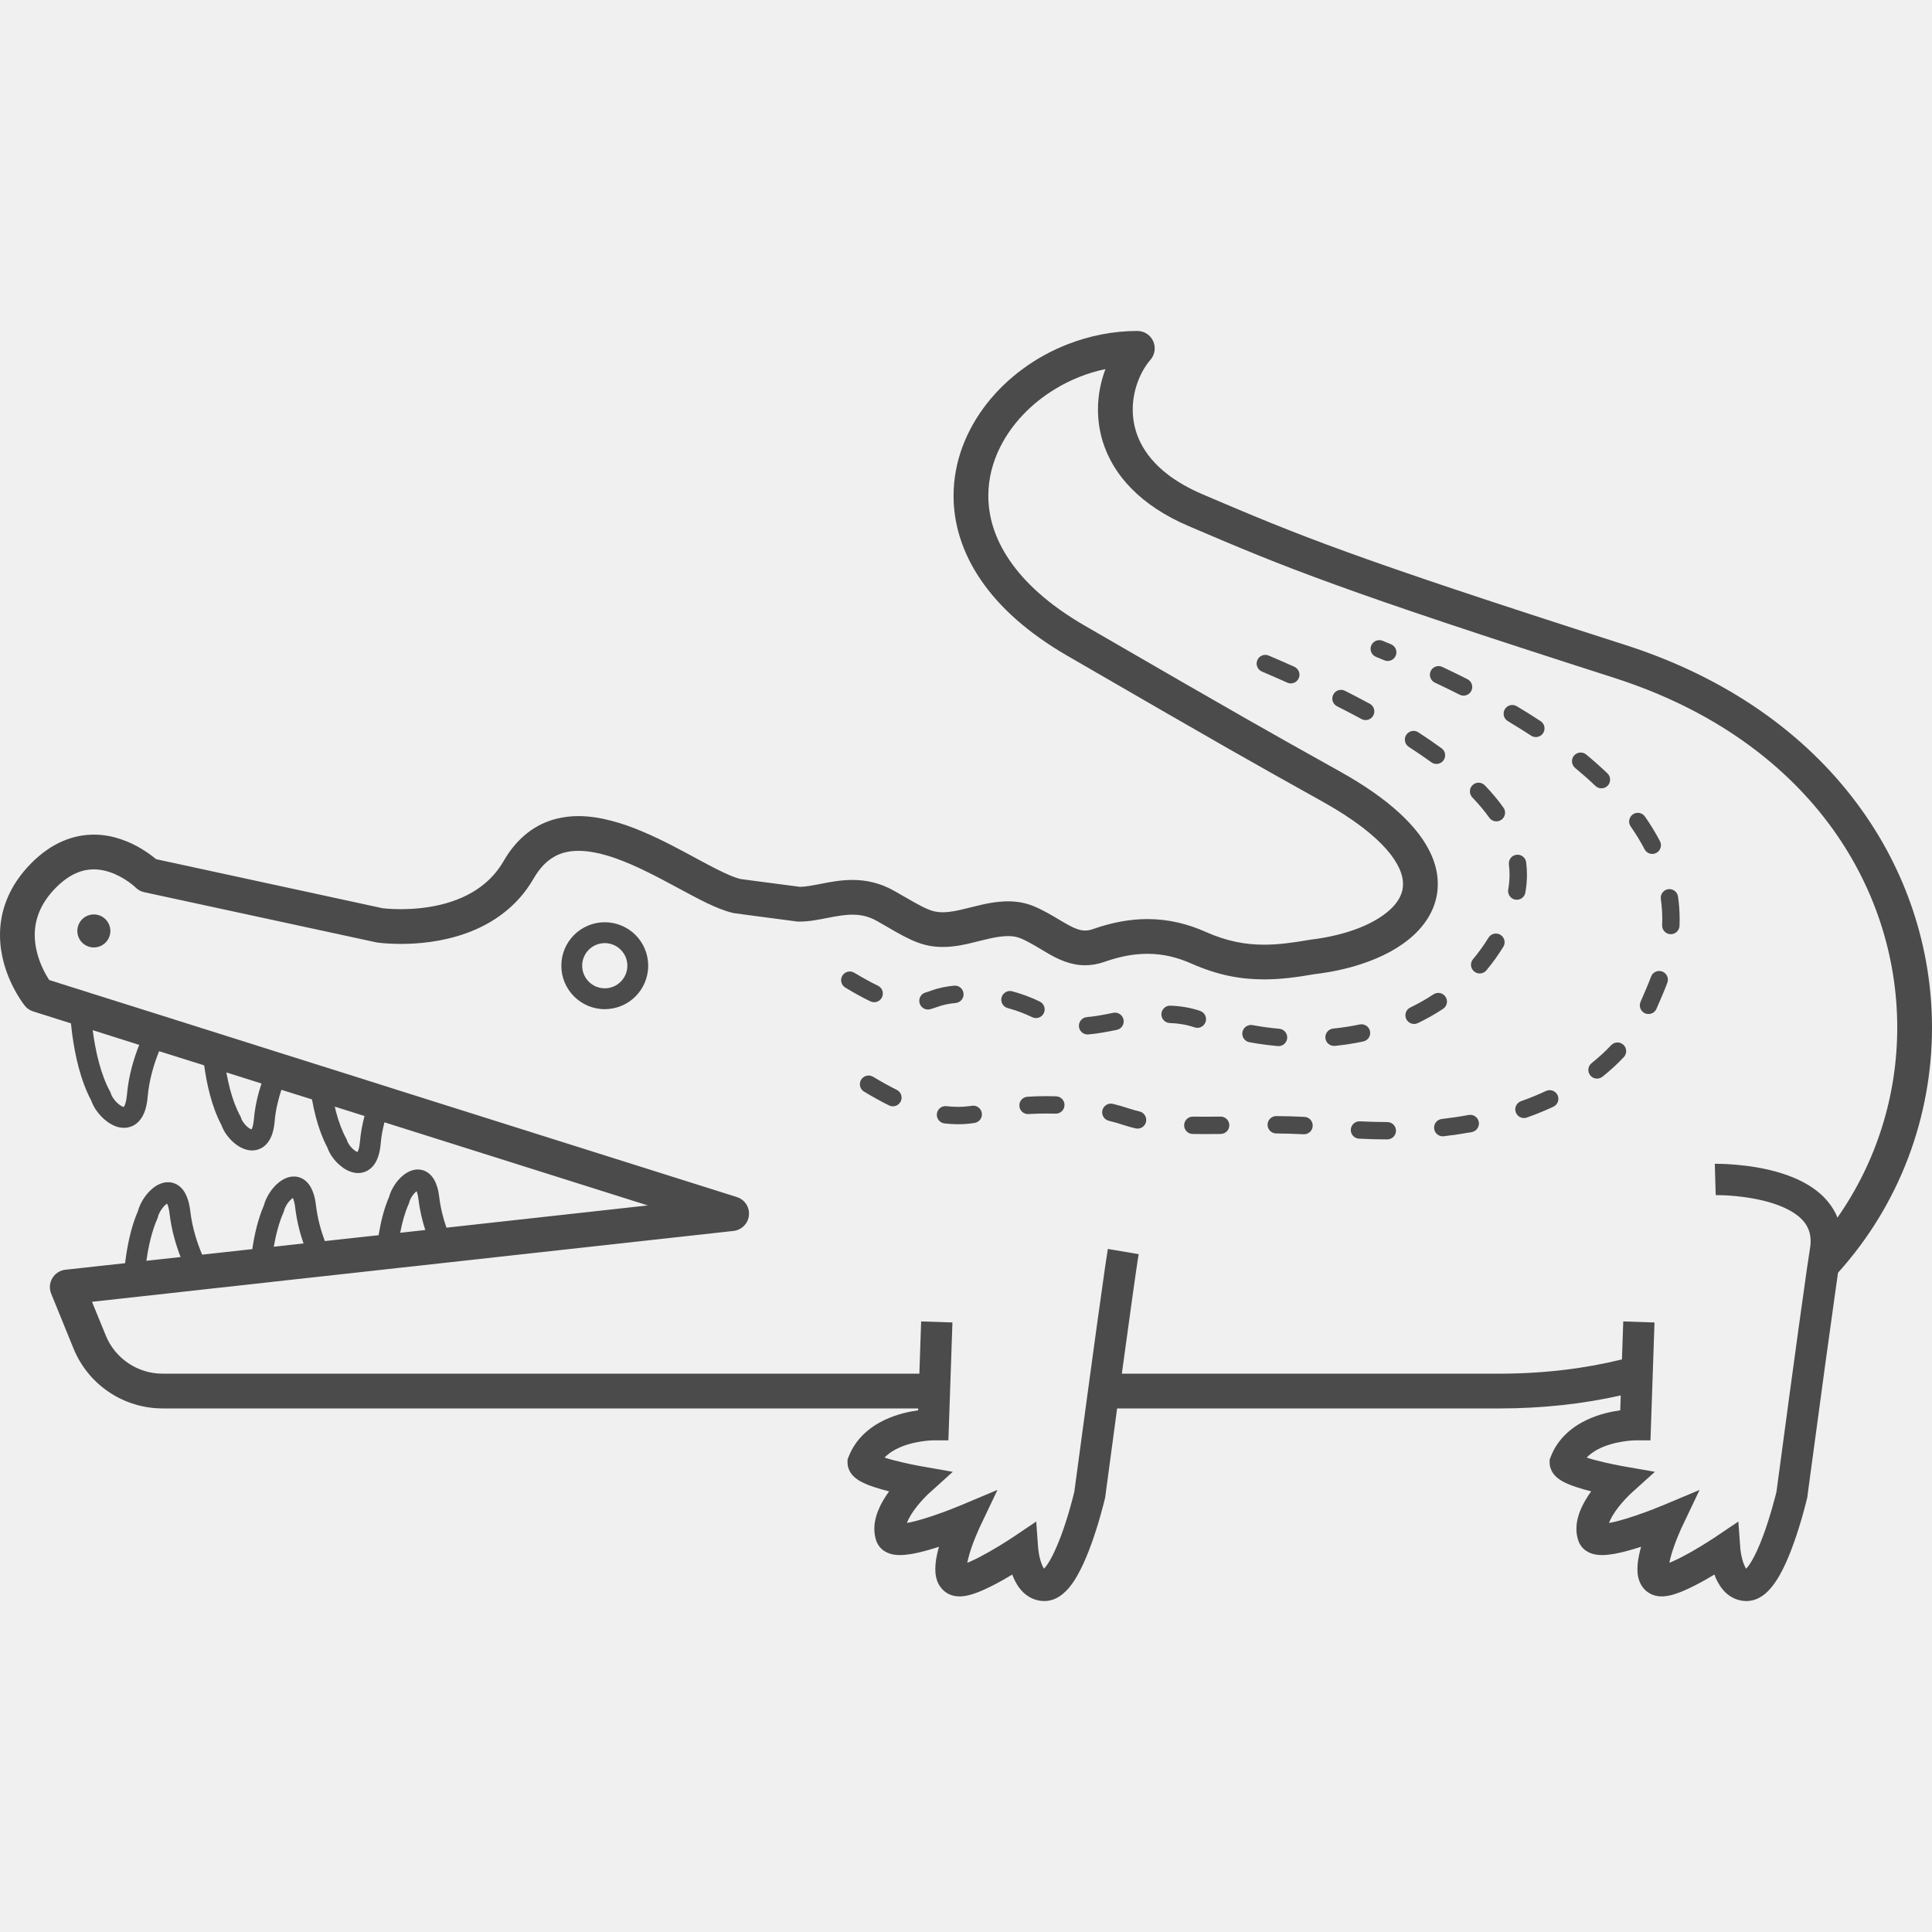
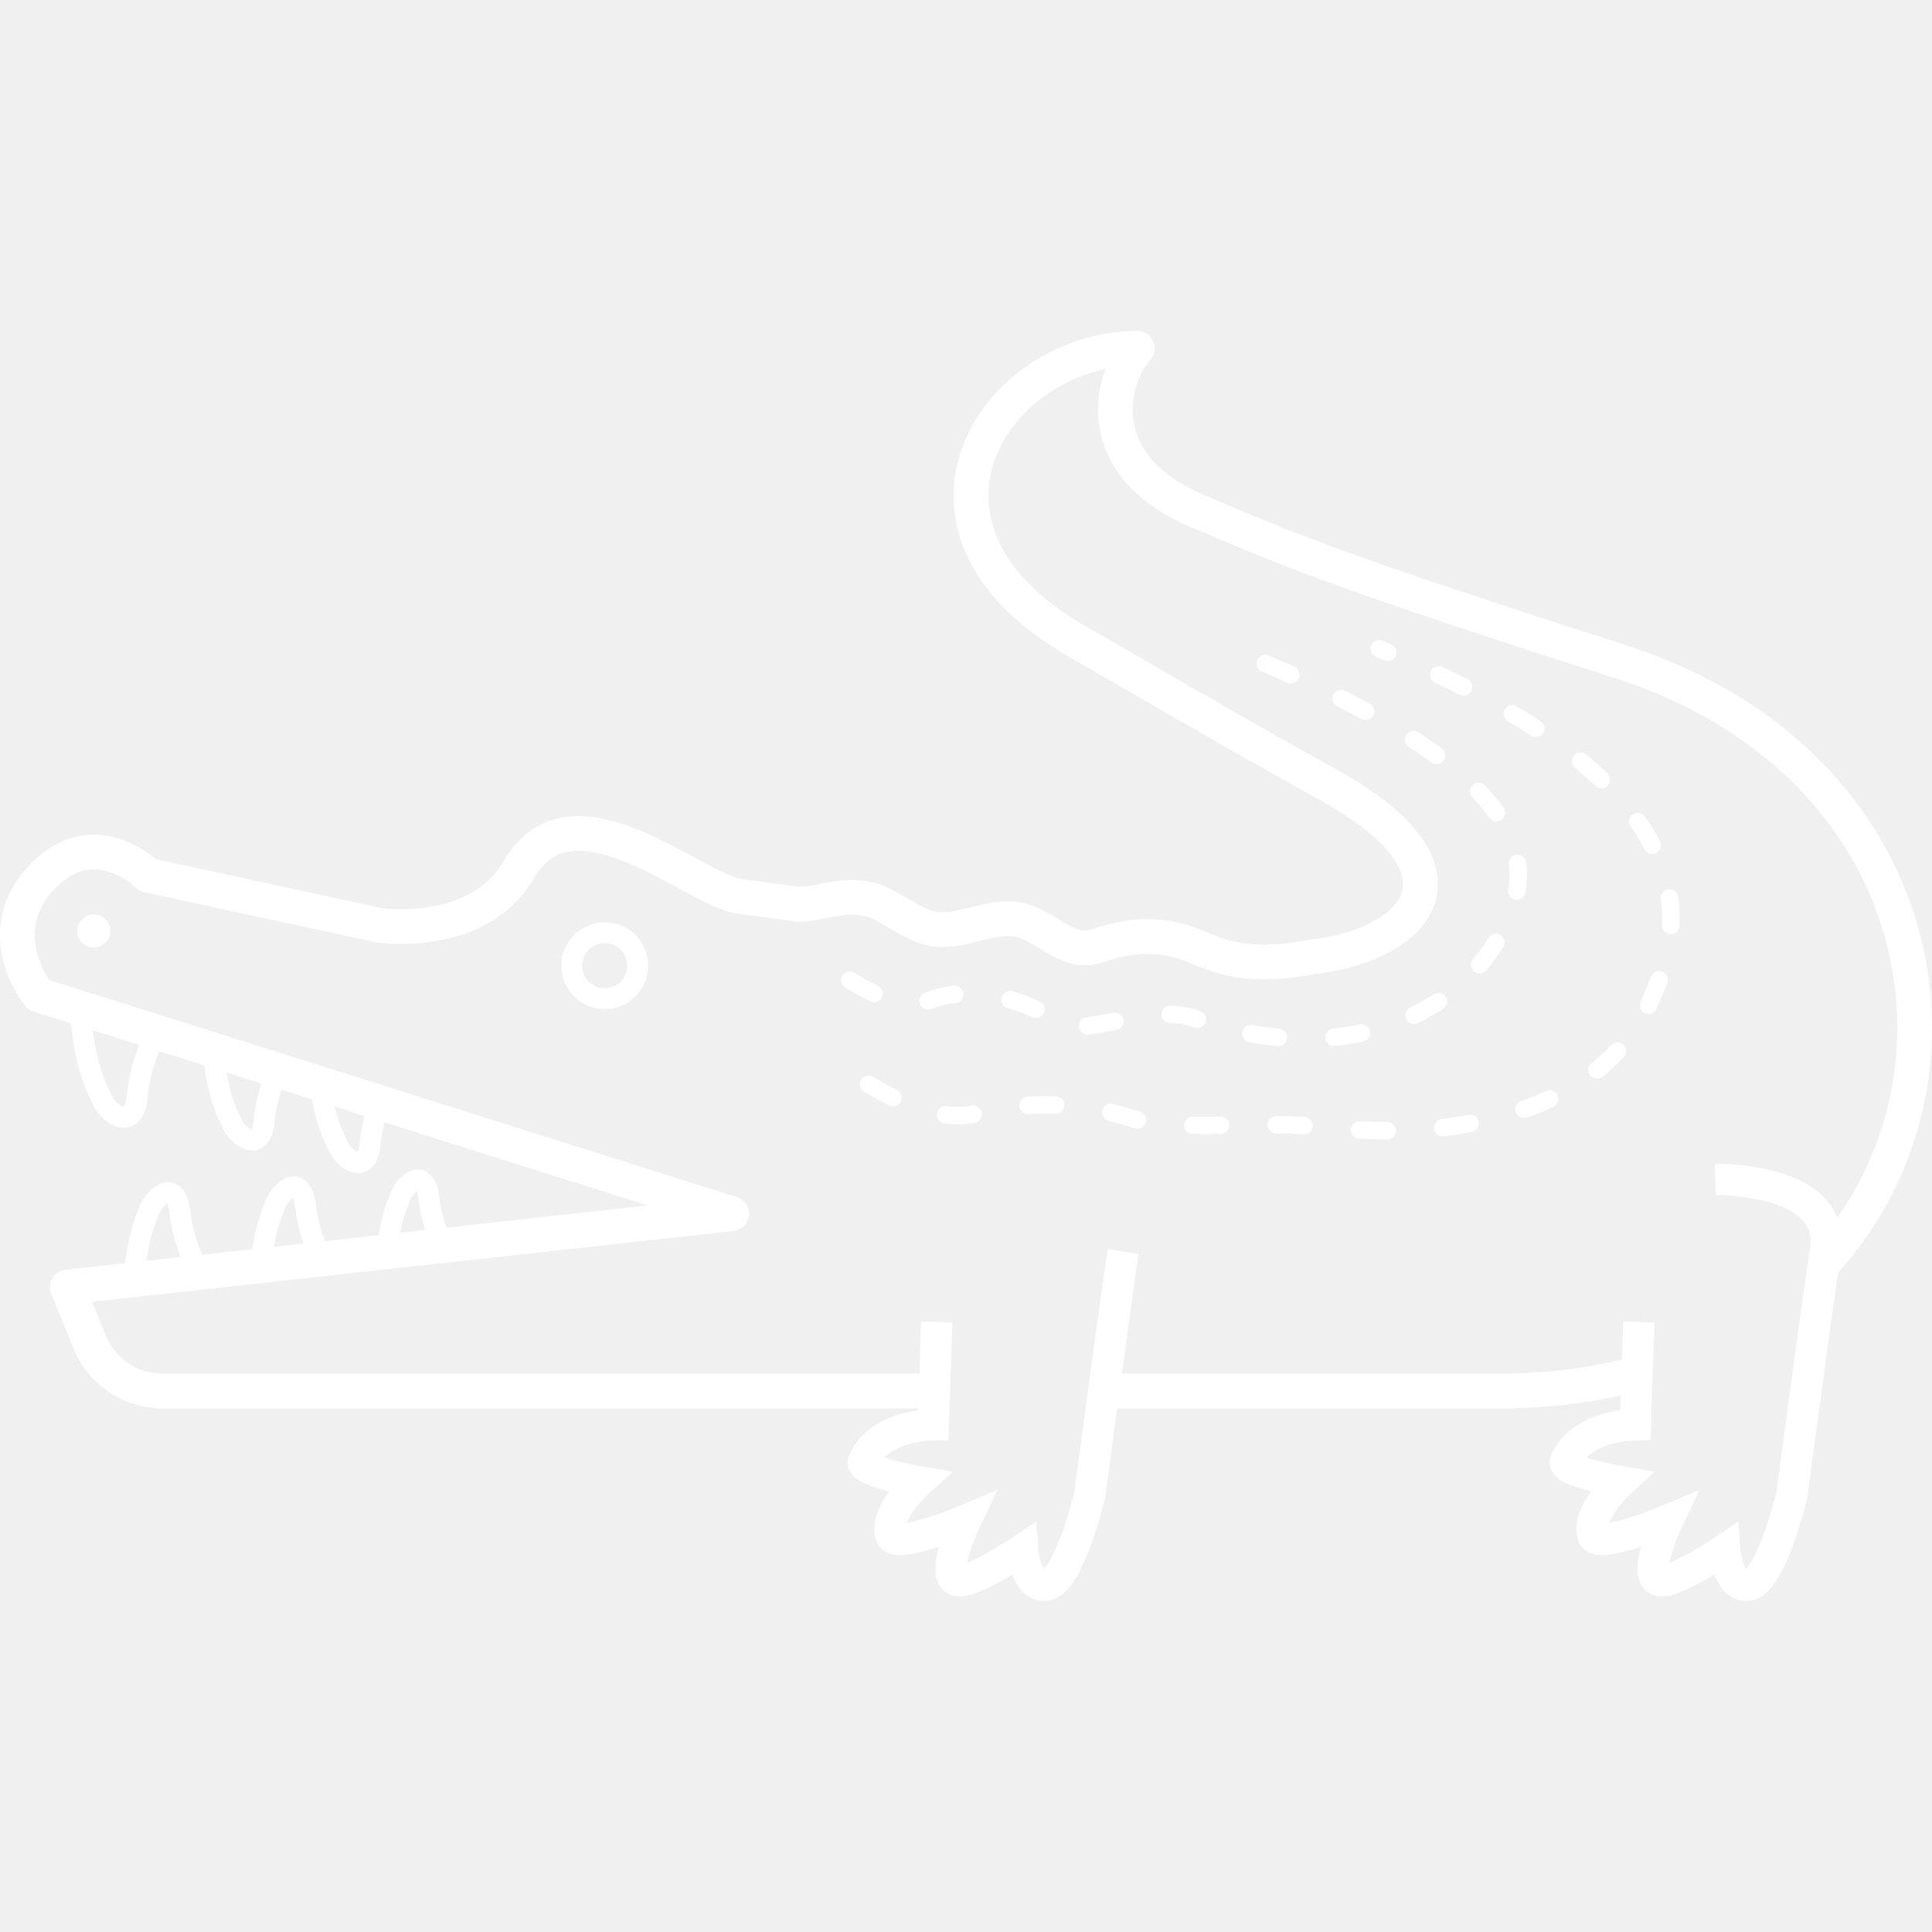
<svg xmlns="http://www.w3.org/2000/svg" version="1.1" id="_x32_" x="0px" y="0px" viewBox="0 0 512 512" style="width: 64px; height: 64px; opacity: 1;" xml:space="preserve">
  <style type="text/css">
- 	.st0{fill:#4B4B4B;}
+ 	.st0{fill:#FFFFFF;}
</style>
  <g>
    <path class="st0" d="M491.865,212.589c-13.51-18.004-33.904-32.937-61.199-41.685c-36.596-11.733-58.137-18.962-73.709-24.613   c-15.588-5.65-25.233-9.74-38.269-15.295c-3.7-1.588-6.703-3.347-9.11-5.168c-3.615-2.768-5.91-5.676-7.358-8.575   c-1.433-2.916-2.036-5.84-2.036-8.704c0-2.648,0.526-5.228,1.398-7.514c0.846-2.286,2.071-4.27,3.313-5.702   c1.173-1.363,1.45-3.287,0.708-4.926c-0.751-1.648-2.382-2.7-4.193-2.7c-6.401,0-12.613,1.26-18.35,3.477   c-8.592,3.32-16.089,8.842-21.542,15.778c-2.726,3.485-4.917,7.324-6.452,11.43c-1.518,4.107-2.364,8.49-2.364,13.001   c-0.009,7.376,2.278,15.045,7.221,22.275c4.926,7.238,12.44,14.036,22.869,20.083c22.137,12.82,34.077,19.704,42.989,24.786   c8.911,5.081,14.795,8.36,24.768,13.933c8.143,4.537,13.639,8.894,16.935,12.664c1.648,1.898,2.743,3.632,3.416,5.151   c0.672,1.526,0.914,2.829,0.914,3.994c0,0.786-0.104,1.528-0.346,2.261c-0.396,1.268-1.182,2.57-2.415,3.873   c-1.881,1.958-4.814,3.874-8.575,5.392c-3.761,1.519-8.316,2.648-13.303,3.235l-0.259,0.043c-4.314,0.75-8.17,1.268-11.904,1.268   c-2.485,0-4.926-0.216-7.463-0.75c-2.536-0.535-5.176-1.363-8.048-2.648c-4.685-2.088-9.826-3.39-15.408-3.39   c-4.529,0-9.308,0.846-14.398,2.64c-0.863,0.311-1.518,0.397-2.122,0.397c-0.708,0-1.397-0.129-2.226-0.431   c-1.26-0.44-2.795-1.329-4.676-2.45c-1.855-1.113-4.055-2.451-6.72-3.564c-2.304-0.958-4.633-1.294-6.806-1.294   c-3.278,0.008-6.263,0.699-8.921,1.363c-1.346,0.319-2.588,0.647-3.727,0.906c-1.156,0.259-2.165,0.449-3.028,0.534   c-0.629,0.061-1.181,0.096-1.664,0.096c-0.863,0-1.536-0.087-2.226-0.242c-0.518-0.129-1.044-0.301-1.673-0.56   c-1.881-0.768-4.607-2.382-8.904-4.849c-1.88-1.087-3.813-1.829-5.676-2.278c-1.881-0.466-3.71-0.638-5.418-0.638   c-3.106,0.008-5.849,0.534-8.222,1c-2.252,0.449-4.184,0.811-5.668,0.828c-4.917-0.638-8.903-1.156-11.689-1.527   c-1.415-0.198-2.528-0.337-3.269-0.44c-0.363-0.043-0.656-0.086-0.846-0.112c-0.018,0-0.034,0-0.061-0.008   c-0.699-0.181-1.682-0.51-2.821-1.001c-2.165-0.914-4.882-2.346-7.885-3.951c-4.52-2.442-9.696-5.297-15.132-7.592   c-2.718-1.156-5.512-2.165-8.36-2.898c-2.838-0.742-5.728-1.216-8.653-1.216c-1.863,0-3.735,0.199-5.59,0.648   c-2.777,0.646-5.487,1.897-7.902,3.787c-2.433,1.889-4.572,4.391-6.341,7.479c-1.596,2.744-3.545,4.858-5.737,6.548   c-3.278,2.536-7.178,4.115-11.025,5.029c-3.848,0.923-7.61,1.173-10.456,1.173c-1.553,0-2.847-0.069-3.718-0.138   c-0.44-0.043-0.768-0.078-0.992-0.103c-0.052,0-0.086-0.009-0.121-0.009c-0.052-0.009-0.087-0.009-0.104-0.018l-59.957-12.983   c-0.854-0.708-2.183-1.734-3.899-2.77c-1.51-0.906-3.33-1.82-5.452-2.528c-2.114-0.708-4.521-1.208-7.143-1.208   c-2.614,0-5.443,0.518-8.247,1.726c-2.83,1.208-5.608,3.123-8.265,5.78c-3.036,3.045-5.176,6.306-6.487,9.567   C0.518,241.524,0,244.768,0,247.77c0,2.718,0.423,5.228,1.026,7.471c0.923,3.348,2.27,6.1,3.391,8.041   c1.131,1.95,2.045,3.106,2.157,3.244c0.569,0.716,1.328,1.233,2.208,1.51l10.016,3.166c0.086,0.88,0.198,1.803,0.319,2.76   c0.38,2.83,0.932,5.936,1.751,9.015c0.811,2.994,1.872,5.979,3.313,8.687c0.286,0.828,0.682,1.588,1.148,2.321   c0.811,1.208,1.829,2.338,3.045,3.235c0.613,0.448,1.285,0.845,2.019,1.156c0.733,0.31,1.561,0.509,2.459,0.509   c0.828,0.009,1.725-0.199,2.536-0.63c0.604-0.319,1.139-0.776,1.588-1.303c0.672-0.784,1.156-1.716,1.501-2.76   c0.328-1.052,0.552-2.225,0.664-3.588c0.388-4.529,1.716-8.8,3.028-12.026l11.939,3.752c0.345,2.484,0.828,5.176,1.553,7.868   c0.724,2.726,1.7,5.46,3.02,7.954c0.276,0.759,0.638,1.467,1.07,2.14c0.759,1.13,1.691,2.174,2.83,3.02   c0.57,0.422,1.191,0.793,1.898,1.078c0.691,0.286,1.467,0.492,2.338,0.492c0.785,0,1.648-0.19,2.424-0.612   c0.57-0.311,1.087-0.734,1.518-1.234c0.639-0.742,1.087-1.622,1.406-2.596c0.319-0.984,0.518-2.08,0.63-3.339   c0.241-2.967,0.966-5.822,1.776-8.29h0.009l7.773,2.441l0.328,0.112c0.293,1.579,0.63,3.2,1.061,4.822   c0.733,2.735,1.716,5.461,3.028,7.945c0.276,0.768,0.63,1.476,1.07,2.148c0.742,1.139,1.691,2.174,2.846,3.02   c0.57,0.431,1.182,0.793,1.881,1.079c0.691,0.284,1.468,0.491,2.33,0.491c0.794,0,1.656-0.19,2.415-0.604   c0.588-0.32,1.104-0.742,1.536-1.243c0.638-0.741,1.078-1.622,1.398-2.605c0.328-0.974,0.534-2.071,0.638-3.322   c0.164-1.975,0.536-3.89,1.001-5.668l0.474,0.147l69.318,21.878l-53.357,5.892c-0.828-2.355-1.562-5.107-1.906-8.023   c-0.121-1.036-0.293-1.968-0.561-2.795c-0.38-1.234-0.906-2.312-1.794-3.2c-0.441-0.431-0.975-0.794-1.545-1.044   c-0.587-0.241-1.208-0.353-1.794-0.353c-0.603,0-1.164,0.112-1.673,0.284c-0.872,0.302-1.587,0.759-2.226,1.276   c-0.949,0.785-1.742,1.717-2.364,2.718c-0.594,0.94-1.07,1.915-1.345,2.984c-1.381,3.192-2.226,6.721-2.778,10.146l-14.251,1.561   c-1.001-2.691-1.933-5.961-2.338-9.412c-0.129-1.096-0.319-2.079-0.587-2.933c-0.397-1.303-0.958-2.424-1.863-3.33   c-0.448-0.449-0.992-0.828-1.596-1.078c-0.587-0.251-1.233-0.363-1.838-0.354c-0.612,0-1.182,0.104-1.716,0.285   c-0.898,0.311-1.648,0.794-2.313,1.328c-1,0.811-1.811,1.795-2.475,2.847c-0.613,0.983-1.122,2.019-1.406,3.14   c-1.579,3.658-2.511,7.73-3.088,11.638l-13.294,1.466c-1.285-3.028-2.614-7.083-3.132-11.431c-0.121-1.113-0.319-2.096-0.586-2.976   c-0.414-1.303-0.966-2.442-1.881-3.347c-0.449-0.449-1.001-0.828-1.604-1.079c-0.595-0.259-1.243-0.362-1.846-0.362   c-0.621,0-1.2,0.103-1.717,0.293c-0.922,0.311-1.664,0.776-2.338,1.329c-1.001,0.828-1.828,1.812-2.493,2.864   c-0.613,0.984-1.113,2.019-1.406,3.132c-1.863,4.279-2.83,9.17-3.399,13.682c0,0.043,0,0.104-0.017,0.155l-15.83,1.743   c-1.441,0.163-2.71,0.983-3.443,2.234c-0.75,1.242-0.862,2.744-0.319,4.089l5.927,14.554c3.917,9.602,13.251,15.873,23.62,15.873   h200.231l-0.017,0.501c-2.398,0.336-5.599,1.009-8.834,2.527c-1.881,0.88-3.762,2.062-5.47,3.675   c-1.691,1.596-3.174,3.649-4.14,6.142l-0.268,0.716v0.768c0,0.586,0.112,1.138,0.268,1.605c0.345,0.931,0.828,1.536,1.251,1.984   c0.423,0.413,0.802,0.724,1.199,0.974c0.725,0.492,1.433,0.82,2.174,1.147c1.303,0.552,2.71,1.001,4.167,1.423   c0.648,0.181,1.312,0.354,1.958,0.518c-0.82,1.122-1.622,2.382-2.312,3.753c-0.432,0.906-0.828,1.864-1.122,2.882   c-0.294,1.036-0.484,2.122-0.484,3.304c0,1.026,0.156,2.114,0.518,3.175c0.285,0.82,0.811,1.596,1.406,2.14   c0.44,0.406,0.923,0.699,1.372,0.923c0.673,0.319,1.294,0.483,1.863,0.587c0.579,0.086,1.104,0.112,1.64,0.121   c0.983-0.009,1.958-0.112,2.95-0.276c1.726-0.293,3.536-0.759,5.348-1.294c0.69-0.198,1.381-0.414,2.045-0.63   c-0.078,0.285-0.164,0.578-0.251,0.872c-0.413,1.638-0.724,3.295-0.733,5.029c0,0.682,0.052,1.397,0.216,2.148   c0.12,0.569,0.31,1.164,0.629,1.776c0.458,0.906,1.251,1.855,2.304,2.467c0.518,0.311,1.087,0.536,1.648,0.673   c0.561,0.138,1.113,0.19,1.648,0.19c0.156,0,0.302,0,0.44-0.009l0.043-0.009c1.113-0.069,2.071-0.319,3.045-0.621   c1.692-0.543,3.408-1.328,5.133-2.2c1.846-0.94,3.693-1.984,5.297-2.959c0.112,0.293,0.207,0.587,0.346,0.881   c0.569,1.302,1.346,2.674,2.64,3.916c0.656,0.604,1.45,1.173,2.381,1.578c0.932,0.406,1.993,0.648,3.072,0.648h0.034   c0.086,0,0.138,0,0.138,0c1.019-0.018,1.968-0.259,2.77-0.621c1.579-0.726,2.683-1.778,3.649-2.9c0.828-0.983,1.536-2.07,2.2-3.226   c1.147-2.018,2.148-4.262,3.037-6.539c1.32-3.4,2.39-6.859,3.131-9.49c0.742-2.622,1.156-4.434,1.174-4.477l0.042-0.199   l0.027-0.189c0,0,0.12-0.898,0.328-2.468c0.518-3.874,1.596-11.888,2.812-20.929c34.336,0,68.852,0,101.168,0   c11.577,0,22.353-1.217,32.299-3.451l-0.138,3.943c-2.398,0.336-5.59,1.009-8.834,2.527c-1.872,0.88-3.762,2.062-5.461,3.675   c-1.699,1.596-3.183,3.649-4.132,6.142l-0.276,0.716v0.768c-0.009,0.586,0.104,1.138,0.276,1.605   c0.328,0.931,0.811,1.536,1.242,1.984c0.414,0.413,0.811,0.724,1.191,0.974c0.724,0.492,1.432,0.82,2.182,1.147   c1.303,0.552,2.718,1.001,4.167,1.423c0.648,0.181,1.312,0.354,1.95,0.518c-0.811,1.122-1.622,2.382-2.294,3.753   c-0.449,0.906-0.846,1.864-1.131,2.882c-0.302,1.036-0.491,2.122-0.491,3.304c0,1.026,0.154,2.114,0.526,3.175   c0.285,0.82,0.803,1.596,1.406,2.14c0.449,0.406,0.914,0.699,1.363,0.923c0.673,0.319,1.294,0.483,1.863,0.587   c0.588,0.086,1.122,0.112,1.64,0.121c1.001-0.009,1.966-0.112,2.96-0.276c1.725-0.293,3.545-0.759,5.339-1.294   c0.691-0.198,1.381-0.414,2.054-0.63c-0.087,0.285-0.173,0.578-0.242,0.872c-0.414,1.638-0.742,3.295-0.742,5.029   c0,0.682,0.052,1.397,0.208,2.148c0.138,0.569,0.328,1.164,0.638,1.776c0.449,0.906,1.243,1.855,2.313,2.467   c0.518,0.311,1.07,0.536,1.639,0.673c0.552,0.138,1.104,0.19,1.64,0.19c0.154,0,0.31,0,0.448-0.009l0.052-0.009   c1.104-0.069,2.07-0.319,3.036-0.621c1.692-0.543,3.399-1.328,5.125-2.2c1.864-0.94,3.692-1.984,5.314-2.959   c0.103,0.293,0.207,0.587,0.328,0.881c0.587,1.302,1.363,2.674,2.64,3.916c0.656,0.604,1.45,1.173,2.382,1.578   c0.931,0.406,2.001,0.648,3.071,0.648h0.034c0.104,0,0.138,0,0.156,0c1.001-0.018,1.95-0.259,2.761-0.621   c1.587-0.726,2.692-1.778,3.64-2.9c0.828-0.983,1.535-2.07,2.208-3.226c1.156-2.018,2.156-4.262,3.037-6.539   c1.311-3.4,2.381-6.859,3.123-9.49c0.742-2.622,1.156-4.434,1.173-4.477l0.051-0.199l0.018-0.189c0,0,0.121-0.898,0.328-2.468   c0.742-5.496,2.605-19.359,4.417-32.644c0.914-6.652,1.812-13.165,2.554-18.41c0.293-2.201,0.586-4.167,0.828-5.841   C503.528,319.046,512,295.84,512,272.322C512,251.574,505.392,230.577,491.865,212.589z M33.645,290.128   c-0.087,0.923-0.224,1.639-0.371,2.156c-0.198,0.682-0.405,0.975-0.491,1.07c-0.086-0.018-0.293-0.069-0.552-0.216   c-0.518-0.268-1.225-0.836-1.777-1.518c-0.561-0.664-0.966-1.423-1.07-1.82l-0.086-0.294l-0.138-0.251   c-1.225-2.234-2.2-4.926-2.95-7.712c-0.768-2.864-1.286-5.823-1.639-8.532l12.301,3.891l0.018,0.009   C35.483,280.449,34.076,285.038,33.645,290.128z M67.282,296.633c-0.078,0.828-0.198,1.466-0.319,1.915   c-0.103,0.346-0.206,0.569-0.293,0.716c0,0-0.018,0.035-0.018,0.043c-0.103-0.026-0.224-0.086-0.37-0.172   c-0.458-0.241-1.062-0.759-1.51-1.329c-0.466-0.561-0.803-1.216-0.881-1.518l-0.086-0.294l-0.146-0.259   c-1.096-2.018-1.993-4.442-2.666-6.97c-0.405-1.51-0.724-3.054-1.001-4.564l9.308,2.942   C68.378,289.904,67.584,293.13,67.282,296.633z M95.38,302.62c-0.078,0.829-0.199,1.466-0.328,1.915   c-0.104,0.346-0.208,0.57-0.284,0.708c-0.009,0.034-0.018,0.034-0.027,0.052c-0.086-0.034-0.224-0.086-0.371-0.164   c-0.457-0.25-1.043-0.768-1.51-1.338c-0.466-0.578-0.802-1.216-0.88-1.535l-0.086-0.276l-0.147-0.251   c-1.096-2.018-1.993-4.451-2.666-6.979c-0.138-0.492-0.25-0.983-0.362-1.484l7.885,2.485   C96.044,297.875,95.586,300.179,95.38,302.62z M108.268,319.149l0.112-0.241l0.069-0.259c0.043-0.25,0.198-0.664,0.422-1.078   c0.345-0.647,0.872-1.32,1.328-1.716c0.078-0.061,0.139-0.121,0.208-0.164c0.051,0.095,0.086,0.216,0.129,0.345   c0.146,0.449,0.284,1.096,0.388,1.941c0.345,2.898,1.018,5.608,1.777,7.989l-6.642,0.733   C106.56,323.998,107.293,321.366,108.268,319.149z M75.106,321.34l0.12-0.25l0.052-0.268c0.069-0.276,0.224-0.733,0.483-1.182   c0.371-0.699,0.949-1.423,1.45-1.855c0.138-0.129,0.276-0.241,0.397-0.31c0.051,0.086,0.103,0.216,0.156,0.379   c0.172,0.483,0.362,1.234,0.482,2.278c0.414,3.468,1.243,6.66,2.192,9.394l-7.885,0.872   C73.114,327.181,73.95,323.971,75.106,321.34z M41.72,322.91l0.094-0.241l0.061-0.259c0.069-0.293,0.224-0.742,0.491-1.208   c0.38-0.716,0.958-1.449,1.467-1.898c0.164-0.138,0.32-0.259,0.448-0.337c0.044,0.104,0.112,0.25,0.172,0.423   c0.19,0.491,0.371,1.259,0.492,2.312c0.518,4.348,1.691,8.273,2.916,11.422l-9.058,1C39.339,330.2,40.28,326.136,41.72,322.91z    M486.93,322.695c-0.103-0.268-0.207-0.535-0.31-0.785c-0.863-1.829-2.036-3.407-3.365-4.745c-2.346-2.33-5.176-3.943-8.058-5.132   c-4.348-1.786-8.903-2.649-12.647-3.106c-3.744-0.465-6.678-0.509-7.695-0.509c-0.242,0-0.38,0.009-0.414,0.009l0.224,7.876   l-0.018-1.018l0.034,1.432c0.018,0,0.087,0,0.173,0c0.673,0,2.761,0.018,5.452,0.293c2.018,0.208,4.365,0.552,6.729,1.113   c1.778,0.414,3.52,0.958,5.125,1.631c2.415,1.001,4.417,2.303,5.693,3.762c0.639,0.741,1.104,1.51,1.45,2.38   c0.328,0.863,0.535,1.838,0.535,3.036c0,0.613-0.052,1.294-0.19,2.045c-0.172,1.009-0.431,2.717-0.759,5.012   c-2.226,15.338-7.696,56.196-8.11,59.362c-0.259,1.044-1.604,6.444-3.52,11.62c-0.518,1.397-1.088,2.778-1.656,4.029   c-0.863,1.88-1.794,3.494-2.536,4.365c-0.121,0.146-0.224,0.25-0.328,0.354c-0.121-0.181-0.259-0.423-0.398-0.733   c-0.413-0.863-0.741-2.096-0.914-3.072c-0.086-0.474-0.156-0.905-0.19-1.182c-0.017-0.138-0.017-0.25-0.034-0.31v-0.07   l-0.518-7.126l-5.935,3.986l-0.018,0.026c-0.31,0.199-3.226,2.148-6.539,4.029c-1.656,0.94-3.416,1.863-4.918,2.518   c-0.294,0.138-0.587,0.259-0.862,0.371c0.069-0.406,0.156-0.837,0.276-1.303c0.483-1.863,1.26-3.968,1.898-5.556   c0.328-0.802,0.621-1.475,0.828-1.941c0.103-0.241,0.19-0.422,0.242-0.543l0.069-0.13l0.017-0.026v-0.009l4.659-9.8l-10.007,4.2   h-0.034c-0.294,0.139-3.296,1.381-6.781,2.563c-1.743,0.587-3.589,1.164-5.237,1.579c-0.699,0.172-1.354,0.311-1.941,0.414   c0.241-0.656,0.621-1.424,1.104-2.192c0.896-1.483,2.131-2.958,3.105-4.011c0.492-0.535,0.915-0.958,1.208-1.251   c0.154-0.146,0.267-0.25,0.344-0.328l0.078-0.069l0.009-0.009l6.314-5.702l-8.376-1.466h-0.026   c-0.371-0.06-3.969-0.716-7.299-1.604c-0.828-0.216-1.64-0.458-2.373-0.691c-0.008,0-0.008-0.008-0.008-0.008   c0.811-0.854,1.829-1.58,2.968-2.183c2.105-1.122,4.641-1.76,6.608-2.062c1.001-0.164,1.846-0.242,2.433-0.284   c0.294-0.018,0.536-0.018,0.691-0.026l0.172-0.008h0.034h4.003l1.07-31.239l-8.282-0.276v-0.009l-0.346,10.076   c-9.886,2.433-20.756,3.779-32.626,3.779c-31.92,0-65.987,0-99.909,0c0.121-0.828,0.224-1.674,0.346-2.502   c0.905-6.652,1.794-13.165,2.536-18.41c0.38-2.623,0.699-4.926,0.966-6.781c0.276-1.846,0.483-3.244,0.621-3.986l-8.178-1.38   c-0.172,1-0.431,2.708-0.759,5.004c-2.226,15.338-7.695,56.196-8.127,59.362c-0.241,1.044-1.587,6.444-3.502,11.62   c-0.536,1.397-1.088,2.778-1.674,4.029c-0.854,1.88-1.794,3.494-2.536,4.365c-0.103,0.146-0.216,0.25-0.311,0.354   c-0.12-0.181-0.276-0.423-0.414-0.733c-0.406-0.863-0.742-2.096-0.915-3.072c-0.086-0.474-0.138-0.905-0.172-1.182   c-0.017-0.138-0.034-0.25-0.034-0.31l-0.017-0.07l-0.518-7.126l-5.919,3.986l-0.034,0.026c-0.293,0.199-3.226,2.148-6.539,4.029   c-1.648,0.94-3.399,1.863-4.9,2.518c-0.31,0.138-0.604,0.259-0.88,0.371c0.078-0.406,0.172-0.837,0.293-1.303   c0.466-1.863,1.242-3.968,1.898-5.556c0.328-0.802,0.613-1.475,0.828-1.941c0.104-0.241,0.181-0.422,0.241-0.543l0.061-0.13   l0.017-0.026v-0.009l4.667-9.808l-10.015,4.209h-0.026c-0.31,0.139-3.313,1.381-6.78,2.563c-1.743,0.587-3.598,1.164-5.246,1.579   c-0.708,0.172-1.354,0.311-1.95,0.414c0.259-0.656,0.638-1.424,1.113-2.192c0.906-1.483,2.131-2.958,3.114-4.011   c0.483-0.535,0.914-0.958,1.208-1.251c0.139-0.146,0.259-0.25,0.328-0.328l0.086-0.069l0.018-0.009l6.306-5.694l-8.376-1.475   h-0.035c-0.362-0.06-3.951-0.716-7.281-1.604c-0.838-0.216-1.648-0.458-2.382-0.691c0,0-0.008-0.008-0.017-0.008   c0.828-0.854,1.828-1.58,2.985-2.183c2.104-1.122,4.633-1.76,6.608-2.062c0.983-0.164,1.838-0.242,2.433-0.284   c0.293-0.018,0.526-0.018,0.682-0.026l0.172-0.008h0.043h4.003l1.07-31.239l-8.291-0.276v-0.009l-0.474,13.855H43.1   c-6.625,0-12.595-4.012-15.08-10.146l-3.64-8.903l8.126-0.897l5.539-0.612l2.622-0.284h0.018l15.183-1.691h0.009l10.137-1.113   l5.556-0.621l6.919-0.768l5.918-0.647l1.915-0.216l4.176-0.457l8.92-0.984l5.556-0.621l6.747-0.733l4.814-0.534l2.813-0.311   l3.252-0.362l71.802-7.928c2.156-0.25,3.865-1.966,4.071-4.132c0.208-2.174-1.104-4.185-3.209-4.849l-89.254-28.158l-2.553-0.811   l-2.822-0.897l-13.57-4.288l-3.848-1.208h-0.008l-1.752-0.561l-3.011-0.949l-2.717-0.846l-2.709-0.863l-14.096-4.452l-3.433-1.086   l-2.14-0.673l-6.815-2.156l-22.672-7.143l-1.535-0.501H22.31l-3.968-1.242l-5.314-1.691c-0.449-0.681-1.036-1.691-1.622-2.899   c-1.147-2.416-2.208-5.651-2.2-9.041c0-1.95,0.336-3.951,1.182-6.03c0.845-2.096,2.226-4.287,4.494-6.564   c1.941-1.933,3.735-3.097,5.375-3.814c1.639-0.699,3.14-0.966,4.607-0.966s2.898,0.276,4.227,0.734   c2.002,0.664,3.796,1.716,5.038,2.614c0.621,0.448,1.104,0.836,1.415,1.104c0.154,0.138,0.259,0.241,0.328,0.301l0.051,0.043   c0,0,0,0.018,0.018,0.018c0.621,0.612,1.414,1.052,2.26,1.233l61.432,13.277l0.32,0.061c0.156,0.026,2.588,0.371,6.298,0.371   c4.502,0,10.904-0.501,17.444-2.882c3.278-1.199,6.591-2.864,9.662-5.245c3.072-2.347,5.884-5.401,8.084-9.248   c1.716-2.942,3.528-4.65,5.426-5.729c0.949-0.552,1.933-0.931,3.002-1.181c1.052-0.251,2.2-0.38,3.433-0.38   c2.934-0.009,6.384,0.75,10,2.036c5.426,1.923,11.18,5.004,16.468,7.859c2.657,1.432,5.185,2.795,7.583,3.951   c2.407,1.139,4.65,2.088,6.928,2.622l0.397,0.07c0.018,0,6.324,0.862,16.495,2.182c0.19,0.018,0.396,0.034,0.604,0.034   c2.812-0.008,5.331-0.56,7.669-1.009c2.338-0.458,4.478-0.829,6.462-0.829c1.104,0,2.156,0.112,3.226,0.362   c1.053,0.259,2.14,0.673,3.313,1.337c3.727,2.131,6.332,3.727,8.955,4.935c1.311,0.595,2.64,1.095,4.046,1.432   c1.406,0.336,2.855,0.492,4.357,0.492c0.846,0,1.691-0.043,2.571-0.13v-0.009c1.441-0.138,2.83-0.413,4.158-0.706   c2.01-0.467,3.925-1.001,5.728-1.39c1.794-0.397,3.46-0.647,4.884-0.647c1.276,0,2.328,0.19,3.277,0.57   c2.511,1.044,4.823,2.588,7.454,4.106c1.32,0.759,2.726,1.484,4.33,2.071c1.605,0.587,3.399,0.983,5.366,0.983   c1.682,0,3.433-0.302,5.176-0.923c2.14-0.751,4.124-1.276,6.004-1.622c1.881-0.337,3.64-0.491,5.34-0.491   c4.167,0.008,7.911,0.94,11.655,2.596c3.434,1.519,6.721,2.58,9.922,3.253c3.208,0.664,6.306,0.931,9.343,0.931   c4.495,0,8.816-0.596,13.242-1.371c0.043,0,0.094-0.009,0.147-0.009c0.034,0,0.069-0.018,0.103-0.026   c4.245-0.51,8.282-1.372,11.991-2.572c5.642-1.828,10.577-4.399,14.304-7.902c1.854-1.743,3.416-3.752,4.52-6.013   c1.104-2.26,1.725-4.779,1.708-7.384c0.017-2.562-0.578-5.168-1.7-7.704c-1.683-3.804-4.529-7.505-8.524-11.163   c-3.994-3.667-9.187-7.316-15.76-10.982c-9.974-5.573-15.823-8.834-24.682-13.89c-8.886-5.064-20.816-11.939-42.953-24.759   c-9.507-5.505-15.9-11.457-19.868-17.297c-3.986-5.858-5.617-11.594-5.625-17.09c0-4.477,1.104-8.825,3.14-12.906   c3.037-6.099,8.196-11.544,14.58-15.391c4.037-2.467,8.566-4.279,13.32-5.28c-1.224,3.244-1.984,6.884-1.984,10.732   c0,2.77,0.397,5.642,1.278,8.514c1.346,4.306,3.795,8.576,7.574,12.398c3.752,3.838,8.782,7.246,15.252,9.998   c13.027,5.574,22.948,9.774,38.744,15.485c15.77,5.729,37.389,12.984,74.019,24.726c25.691,8.255,44.36,22.067,56.679,38.441   c12.302,16.383,18.272,35.405,18.272,54.212C502.787,290.145,497.404,307.744,486.93,322.695z" />
    <path class="st0" d="M341.118,275.134c0.112-1.26-0.828-2.381-2.087-2.502c-2.356-0.207-4.737-0.534-7.101-0.966   c-1.251-0.224-2.45,0.604-2.674,1.864c-0.224,1.251,0.604,2.45,1.863,2.674c2.485,0.449,4.996,0.793,7.498,1.018   C339.884,277.334,340.997,276.403,341.118,275.134z" />
    <path class="st0" d="M319.49,270.838c0.414-1.2-0.224-2.51-1.432-2.934c-2.64-0.897-5.297-1.302-7.902-1.389   c-1.269-0.043-2.33,0.958-2.381,2.226c-0.034,1.268,0.966,2.338,2.234,2.372c2.234,0.078,4.408,0.414,6.557,1.148   C317.765,272.685,319.076,272.037,319.49,270.838z" />
    <path class="st0" d="M336.227,173.734c-1.165-0.501-2.52,0.034-3.02,1.208c-0.501,1.173,0.034,2.52,1.216,3.028   c2.303,0.983,4.546,1.966,6.711,2.933c1.156,0.526,2.52,0.009,3.037-1.156c0.518-1.156,0-2.519-1.156-3.046   C340.825,175.718,338.573,174.726,336.227,173.734z" />
    <path class="st0" d="M276.614,268.518c0.561-1.147,0.087-2.528-1.052-3.088c-2.33-1.139-4.797-2.045-7.299-2.726   c-1.225-0.336-2.502,0.388-2.829,1.613c-0.346,1.225,0.38,2.493,1.613,2.83c2.252,0.621,4.452,1.423,6.488,2.415   C274.673,270.131,276.053,269.656,276.614,268.518z" />
    <path class="st0" d="M253.278,265.8c1.268-0.121,2.192-1.243,2.07-2.51c-0.112-1.269-1.251-2.2-2.51-2.08   c-2.208,0.216-4.245,0.639-6.03,1.303c-0.509,0.199-1.018,0.362-1.51,0.5c-1.225,0.337-1.941,1.613-1.596,2.838   c0.336,1.225,1.614,1.941,2.838,1.596c0.621-0.181,1.26-0.38,1.89-0.613C249.716,266.344,251.39,265.973,253.278,265.8z" />
    <path class="st0" d="M356.413,183.06c-1.13-0.57-2.518-0.112-3.088,1.026c-0.578,1.139-0.121,2.519,1.018,3.088   c2.26,1.139,4.409,2.269,6.479,3.382c1.104,0.604,2.502,0.19,3.115-0.932c0.603-1.121,0.19-2.518-0.932-3.123   C360.908,185.372,358.708,184.224,356.413,183.06z" />
    <path class="st0" d="M297.75,270.218c-0.25-1.251-1.458-2.054-2.708-1.812c-2.52,0.518-4.884,0.958-7.006,1.139   c-1.276,0.112-2.208,1.225-2.105,2.493c0.104,1.269,1.226,2.208,2.485,2.096c2.467-0.207,4.986-0.69,7.54-1.208   C297.198,272.676,298.009,271.46,297.75,270.218z" />
    <path class="st0" d="M233.738,264.282c0.552-1.148,0.069-2.52-1.086-3.063c-1.881-0.898-3.952-2.053-6.264-3.434   c-1.087-0.655-2.502-0.301-3.157,0.786c-0.656,1.095-0.294,2.502,0.794,3.157c2.38,1.432,4.564,2.657,6.651,3.649   C231.823,265.92,233.204,265.43,233.738,264.282z" />
    <path class="st0" d="M393.501,208.129c-0.88-0.914-2.338-0.949-3.261-0.06c-0.914,0.88-0.931,2.329-0.06,3.252   c1.768,1.846,3.269,3.64,4.503,5.383c0.741,1.035,2.173,1.277,3.218,0.535c1.026-0.733,1.276-2.174,0.535-3.2   C397.055,212.089,395.416,210.122,393.501,208.129z" />
    <path class="st0" d="M382.536,201.512c0.75-1.026,0.526-2.467-0.51-3.209c-1.915-1.398-3.968-2.812-6.176-4.244   c-1.07-0.691-2.484-0.38-3.183,0.69c-0.691,1.07-0.388,2.484,0.681,3.183c2.14,1.381,4.132,2.744,5.97,4.081   C380.344,202.763,381.785,202.538,382.536,201.512z" />
    <path class="st0" d="M394.475,248.495c-1.251,2.035-2.63,3.934-4.115,5.702c-0.811,0.974-0.69,2.424,0.294,3.235   c0.975,0.828,2.433,0.699,3.244-0.276c1.622-1.932,3.123-4.02,4.504-6.246c0.664-1.079,0.328-2.493-0.76-3.166   C396.563,247.08,395.14,247.407,394.475,248.495z" />
    <path class="st0" d="M404.241,236.538c0.268-1.536,0.422-3.124,0.422-4.737c0-1.078-0.078-2.165-0.216-3.278   c-0.163-1.268-1.302-2.156-2.571-2.001c-1.268,0.155-2.148,1.311-2.002,2.58c0.121,0.914,0.173,1.811,0.173,2.7   c0,1.337-0.13,2.648-0.354,3.942c-0.207,1.26,0.622,2.451,1.881,2.666C402.835,238.625,404.026,237.797,404.241,236.538z" />
    <path class="st0" d="M363.065,273.271c-0.259-1.243-1.484-2.036-2.726-1.777c-2.295,0.483-4.642,0.845-7.031,1.086   c-1.268,0.139-2.192,1.26-2.062,2.528c0.12,1.268,1.259,2.182,2.518,2.062c2.554-0.259,5.064-0.648,7.523-1.173   C362.53,275.739,363.341,274.514,363.065,273.271z" />
    <path class="st0" d="M383.08,264.161c-0.699-1.061-2.123-1.345-3.192-0.656c-1.951,1.294-4.004,2.45-6.126,3.485   c-1.156,0.535-1.64,1.915-1.088,3.072c0.552,1.139,1.933,1.622,3.072,1.07c2.312-1.104,4.546-2.364,6.678-3.779   C383.494,266.654,383.787,265.222,383.08,264.161z" />
    <path class="st0" d="M366.395,169.816c-1.191-0.483-2.518,0.087-3.002,1.26c-0.484,1.173,0.086,2.527,1.259,3.002   c0.76,0.311,1.502,0.604,2.226,0.915c1.173,0.483,2.52-0.069,3.011-1.243c0.492-1.173-0.069-2.519-1.251-3.011   C367.904,170.438,367.154,170.119,366.395,169.816z" />
    <path class="st0" d="M440.517,257.466c-1.19-0.449-2.518,0.156-2.967,1.346c-0.829,2.226-1.674,4.089-2.312,5.582   c-0.138,0.362-0.311,0.716-0.466,1.079c-0.518,1.156-0.017,2.518,1.139,3.054c1.156,0.517,2.519,0.017,3.055-1.148   c0.189-0.389,0.362-0.802,0.517-1.2c0.604-1.398,1.484-3.356,2.382-5.746C442.312,259.244,441.708,257.915,440.517,257.466z" />
    <path class="st0" d="M231.366,285.349c-1.096-0.648-2.51-0.294-3.166,0.793c-0.648,1.087-0.294,2.511,0.793,3.157   c2.261,1.363,4.46,2.588,6.608,3.65c1.139,0.561,2.519,0.094,3.089-1.044c0.569-1.139,0.103-2.518-1.035-3.08   C235.636,287.816,233.54,286.66,231.366,285.349z" />
    <path class="st0" d="M426.059,208.206c0.88-0.914,0.845-2.381-0.069-3.252c-1.743-1.656-3.606-3.33-5.633-5.004   c-0.974-0.803-2.433-0.664-3.244,0.31c-0.802,0.975-0.664,2.433,0.302,3.244c1.95,1.613,3.744,3.201,5.392,4.77   C423.721,209.156,425.179,209.13,426.059,208.206z" />
    <path class="st0" d="M408.943,194.3c0.69-1.07,0.397-2.502-0.673-3.192c-2.001-1.32-4.106-2.64-6.314-3.952   c-1.104-0.656-2.511-0.302-3.157,0.794c-0.656,1.087-0.293,2.502,0.793,3.158c2.157,1.294,4.21,2.57,6.16,3.847   C406.821,195.654,408.244,195.353,408.943,194.3z" />
    <path class="st0" d="M367.637,297.357c-2.372-0.008-4.788-0.069-7.246-0.19c-1.276-0.069-2.346,0.906-2.415,2.174   c-0.069,1.278,0.914,2.347,2.183,2.416c2.528,0.129,5.029,0.198,7.479,0.198c1.278,0,2.313-1.035,2.313-2.303   C369.95,298.376,368.914,297.357,367.637,297.357z" />
    <path class="st0" d="M389.213,295.476c-2.312,0.432-4.692,0.785-7.134,1.07c-1.26,0.138-2.165,1.285-2.019,2.554   c0.138,1.26,1.294,2.165,2.545,2.019h0.008c2.537-0.293,5.021-0.664,7.436-1.104c1.251-0.241,2.071-1.432,1.846-2.692   C391.672,296.081,390.464,295.252,389.213,295.476z" />
    <path class="st0" d="M442.088,235.64c-1.243,0.181-2.123,1.354-1.95,2.605c0.259,1.837,0.379,3.606,0.379,5.297   c0,0.552-0.017,1.096-0.034,1.631c-0.051,1.268,0.932,2.346,2.192,2.398c1.276,0.06,2.346-0.932,2.415-2.2   c0.018-0.604,0.034-1.209,0.034-1.83c0-1.898-0.138-3.882-0.431-5.935C444.521,236.339,443.347,235.468,442.088,235.64z" />
    <path class="st0" d="M438.913,226.048c1.139-0.587,1.588-1.984,1.001-3.106c-1.122-2.156-2.433-4.33-3.986-6.548   c-0.724-1.044-2.174-1.303-3.209-0.57c-1.036,0.733-1.294,2.166-0.569,3.2c1.432,2.062,2.656,4.072,3.675,6.031   C436.394,226.185,437.791,226.625,438.913,226.048z" />
    <path class="st0" d="M426.973,276.981c-1.57,1.682-3.312,3.26-5.176,4.762c-1.001,0.785-1.156,2.235-0.371,3.227   c0.786,1.001,2.234,1.164,3.235,0.371c2.036-1.613,3.934-3.347,5.659-5.194c0.88-0.923,0.838-2.39-0.086-3.253   C429.302,276.014,427.853,276.058,426.973,276.981z" />
    <path class="st0" d="M409.71,289.119c-2.105,0.983-4.314,1.89-6.616,2.7c-1.191,0.431-1.829,1.742-1.398,2.942   c0.423,1.199,1.743,1.829,2.933,1.398c2.442-0.854,4.779-1.821,7.023-2.864c1.156-0.535,1.656-1.907,1.121-3.063   C412.239,289.084,410.858,288.584,409.71,289.119z" />
    <path class="st0" d="M279.876,290.534c-0.863-0.027-1.726-0.044-2.572-0.044c-1.708,0-3.382,0.051-5.004,0.156   c-1.276,0.086-2.243,1.173-2.156,2.441c0.069,1.269,1.164,2.235,2.433,2.148c1.535-0.086,3.123-0.138,4.727-0.138   c0.803,0,1.605,0.017,2.416,0.034c1.277,0.043,2.346-0.949,2.381-2.226C282.153,291.629,281.152,290.576,279.876,290.534z" />
    <path class="st0" d="M386.823,184.103c1.122,0.578,2.52,0.121,3.088-1.009c0.57-1.131,0.121-2.528-1.018-3.097   c-2.14-1.088-4.366-2.174-6.678-3.262c-1.148-0.543-2.518-0.043-3.063,1.104c-0.543,1.156-0.042,2.52,1.104,3.063   C382.528,181.972,384.71,183.033,386.823,184.103z" />
    <path class="st0" d="M257.558,293.044c-1.234,0.19-2.45,0.285-3.684,0.285c-1.001,0-2.01-0.061-3.036-0.181   c-1.26-0.156-2.398,0.741-2.554,2.01c-0.156,1.268,0.751,2.407,2.018,2.562c1.191,0.138,2.381,0.216,3.572,0.216   c1.466,0,2.933-0.112,4.4-0.346c1.26-0.199,2.123-1.381,1.915-2.64C259.982,293.7,258.808,292.837,257.558,293.044z" />
    <path class="st0" d="M301.995,294.553c-0.941-0.216-1.838-0.474-2.675-0.75c-1.449-0.483-2.898-0.898-4.382-1.268   c-1.233-0.302-2.484,0.458-2.786,1.683c-0.302,1.242,0.44,2.484,1.682,2.795c1.363,0.336,2.71,0.724,4.02,1.164   c1.001,0.336,2.036,0.612,3.088,0.854c1.251,0.293,2.485-0.483,2.77-1.717C303.996,296.081,303.22,294.839,301.995,294.553z" />
    <path class="st0" d="M323.45,295.908c-1.424,0.017-2.829,0.034-4.21,0.034c-1.044,0-2.079-0.018-3.097-0.026   c-1.268-0.026-2.312,0.992-2.338,2.27c-0.018,1.268,0.992,2.312,2.268,2.328c1.053,0.018,2.105,0.026,3.166,0.026   c1.406,0,2.838-0.009,4.27-0.026c1.268-0.017,2.295-1.061,2.269-2.328C325.771,296.908,324.727,295.891,323.45,295.908z" />
    <path class="st0" d="M345.707,295.986c-2.484-0.13-4.986-0.198-7.462-0.216c-1.276-0.008-2.312,1.019-2.329,2.278   c-0.017,1.276,1.01,2.312,2.277,2.329c2.442,0.026,4.866,0.086,7.273,0.216c1.259,0.061,2.346-0.906,2.415-2.182   C347.95,297.142,346.984,296.063,345.707,295.986z" />
    <path class="st0" d="M160.272,244.406c-3.175,0-6.074,1.294-8.144,3.373c-2.071,2.079-3.382,4.978-3.364,8.135   c-0.018,3.175,1.293,6.073,3.364,8.144c2.07,2.087,4.969,3.382,8.144,3.382c3.166,0,6.064-1.294,8.144-3.382   c2.07-2.071,3.364-4.969,3.364-8.144c0-3.158-1.294-6.056-3.364-8.135C166.336,245.7,163.438,244.406,160.272,244.406z    M164.498,260.158c-1.086,1.087-2.57,1.751-4.227,1.751c-1.674,0-3.141-0.664-4.236-1.751c-1.086-1.095-1.751-2.57-1.751-4.244   c0-1.656,0.664-3.132,1.751-4.227c1.095-1.086,2.562-1.743,4.236-1.751c1.656,0.008,3.14,0.664,4.227,1.751   c1.088,1.096,1.76,2.571,1.76,4.227C166.258,257.588,165.586,259.063,164.498,260.158z" />
    <path class="st0" d="M24.863,242.335c-2.416,0-4.366,1.958-4.366,4.382c0,2.407,1.95,4.365,4.366,4.365   c2.415,0,4.383-1.958,4.383-4.365C29.246,244.293,27.278,242.335,24.863,242.335z" />
  </g>
</svg>
